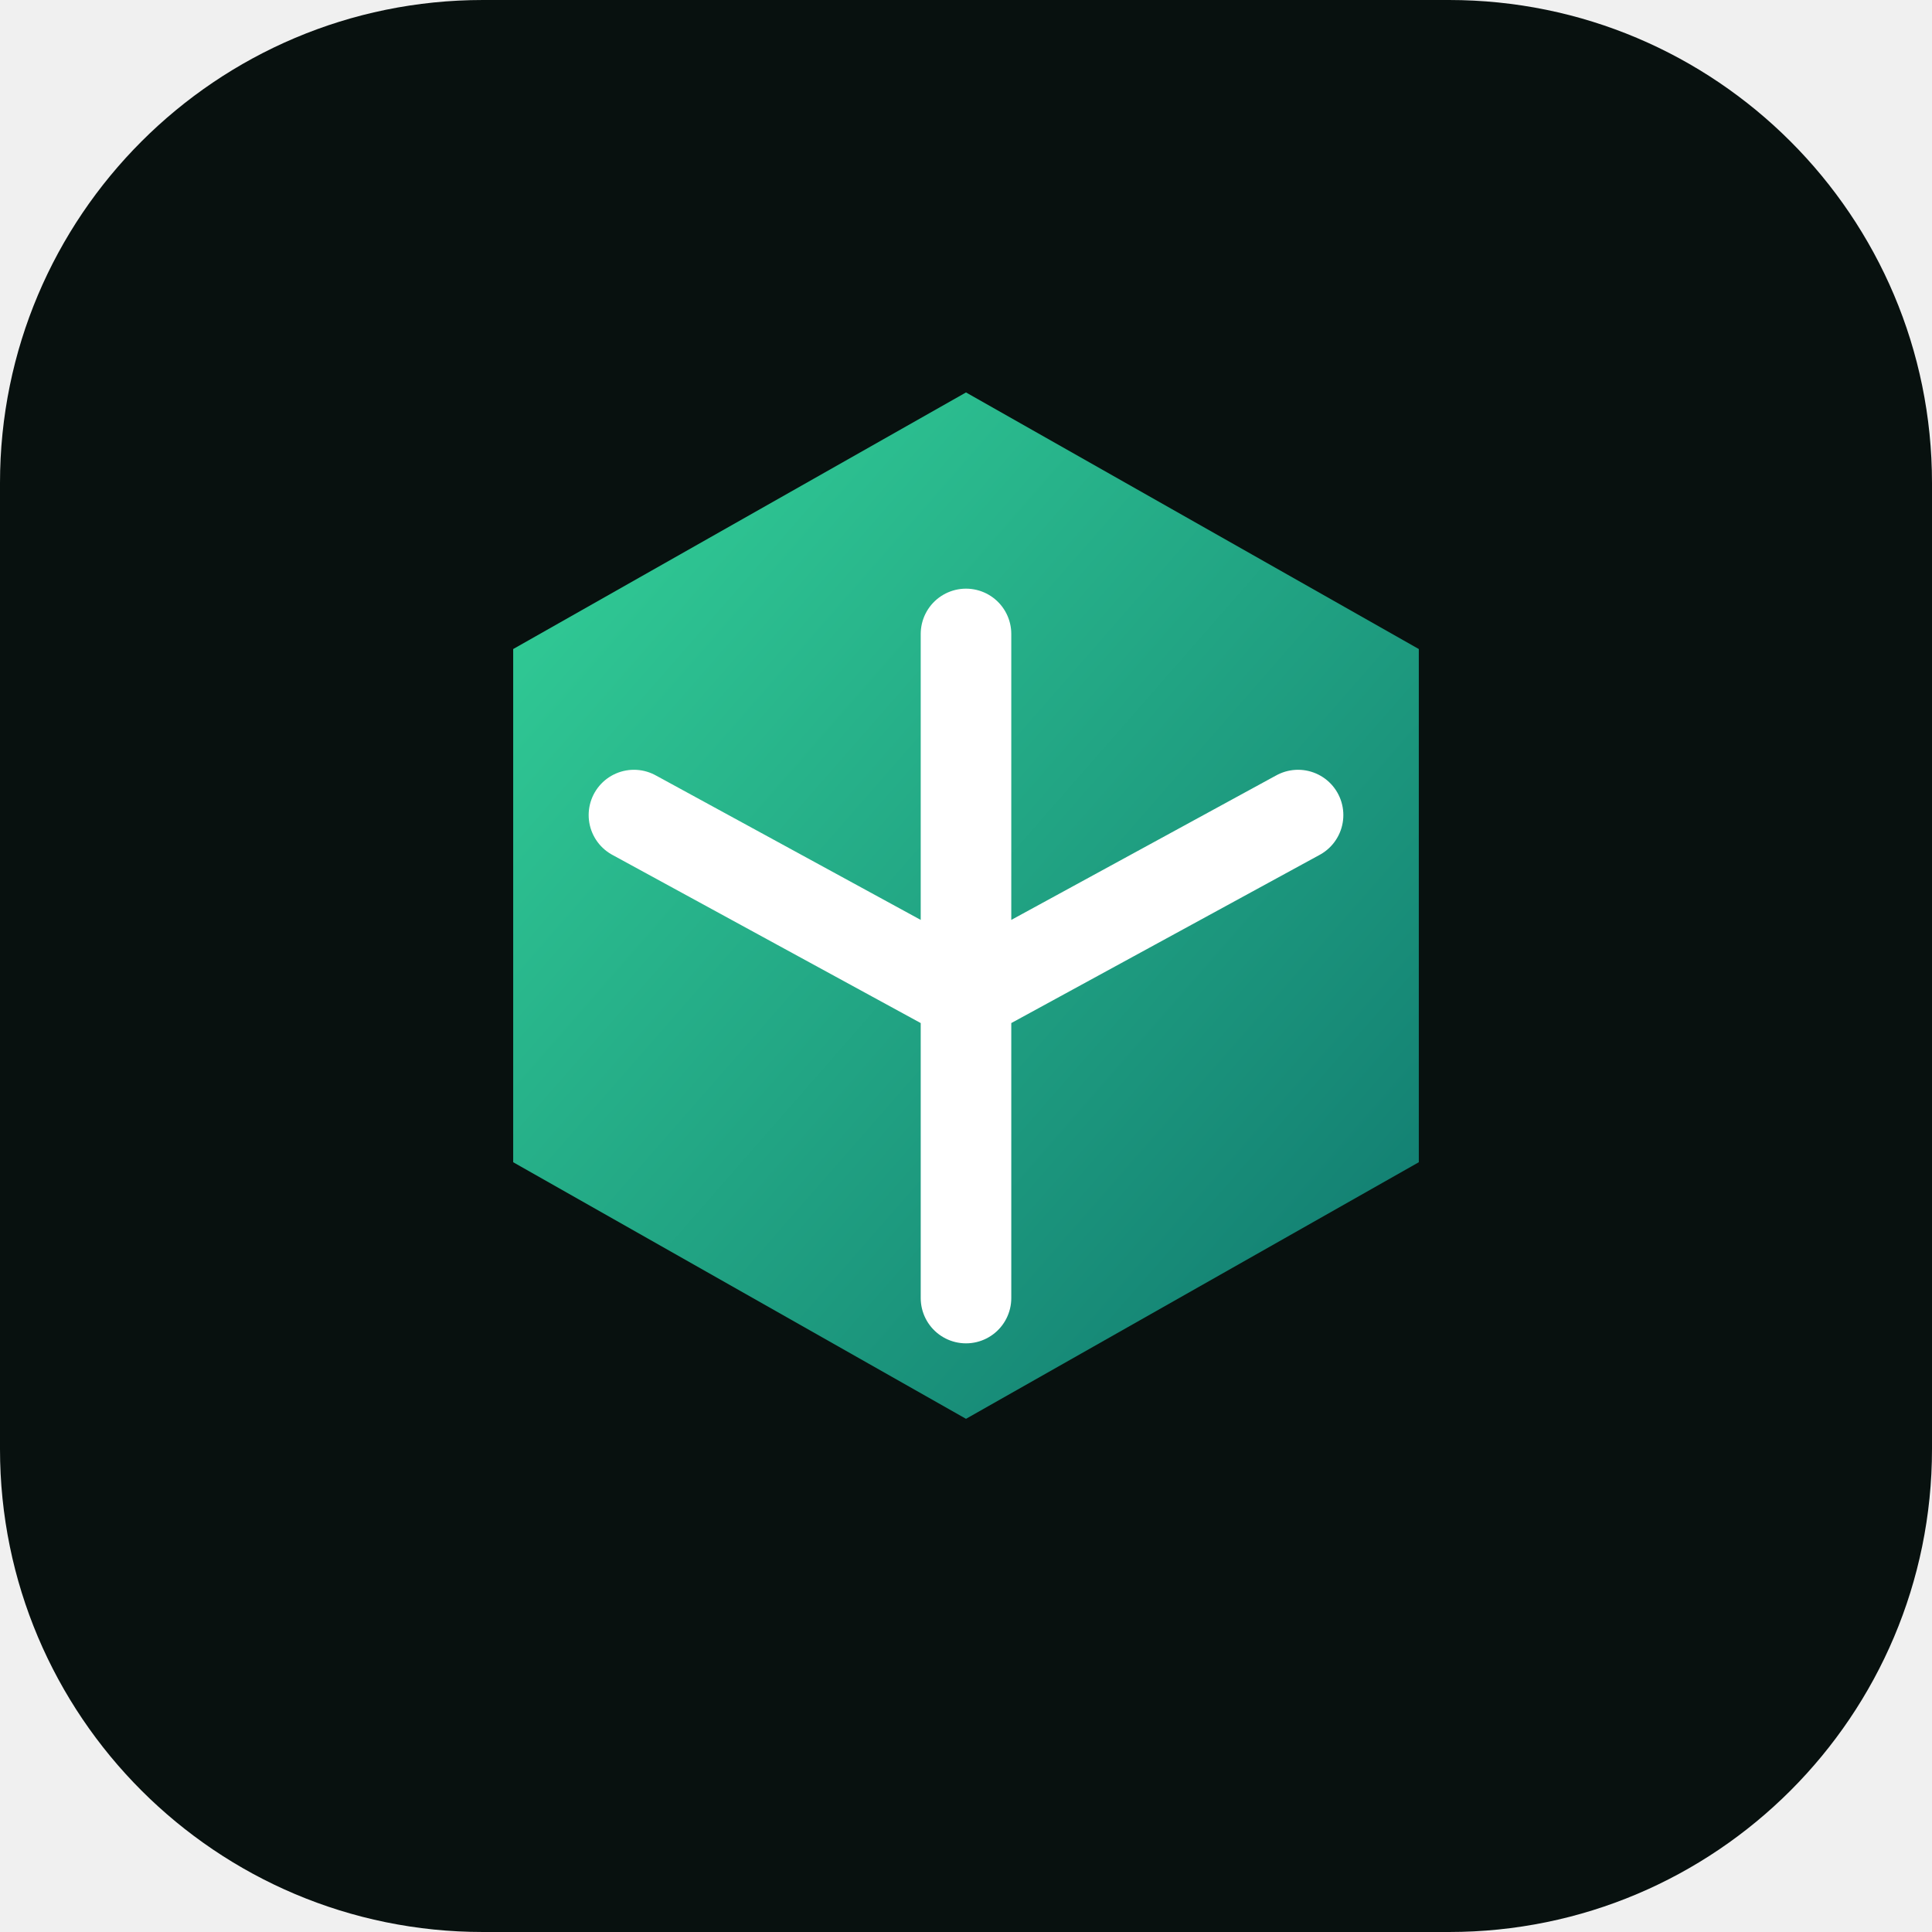
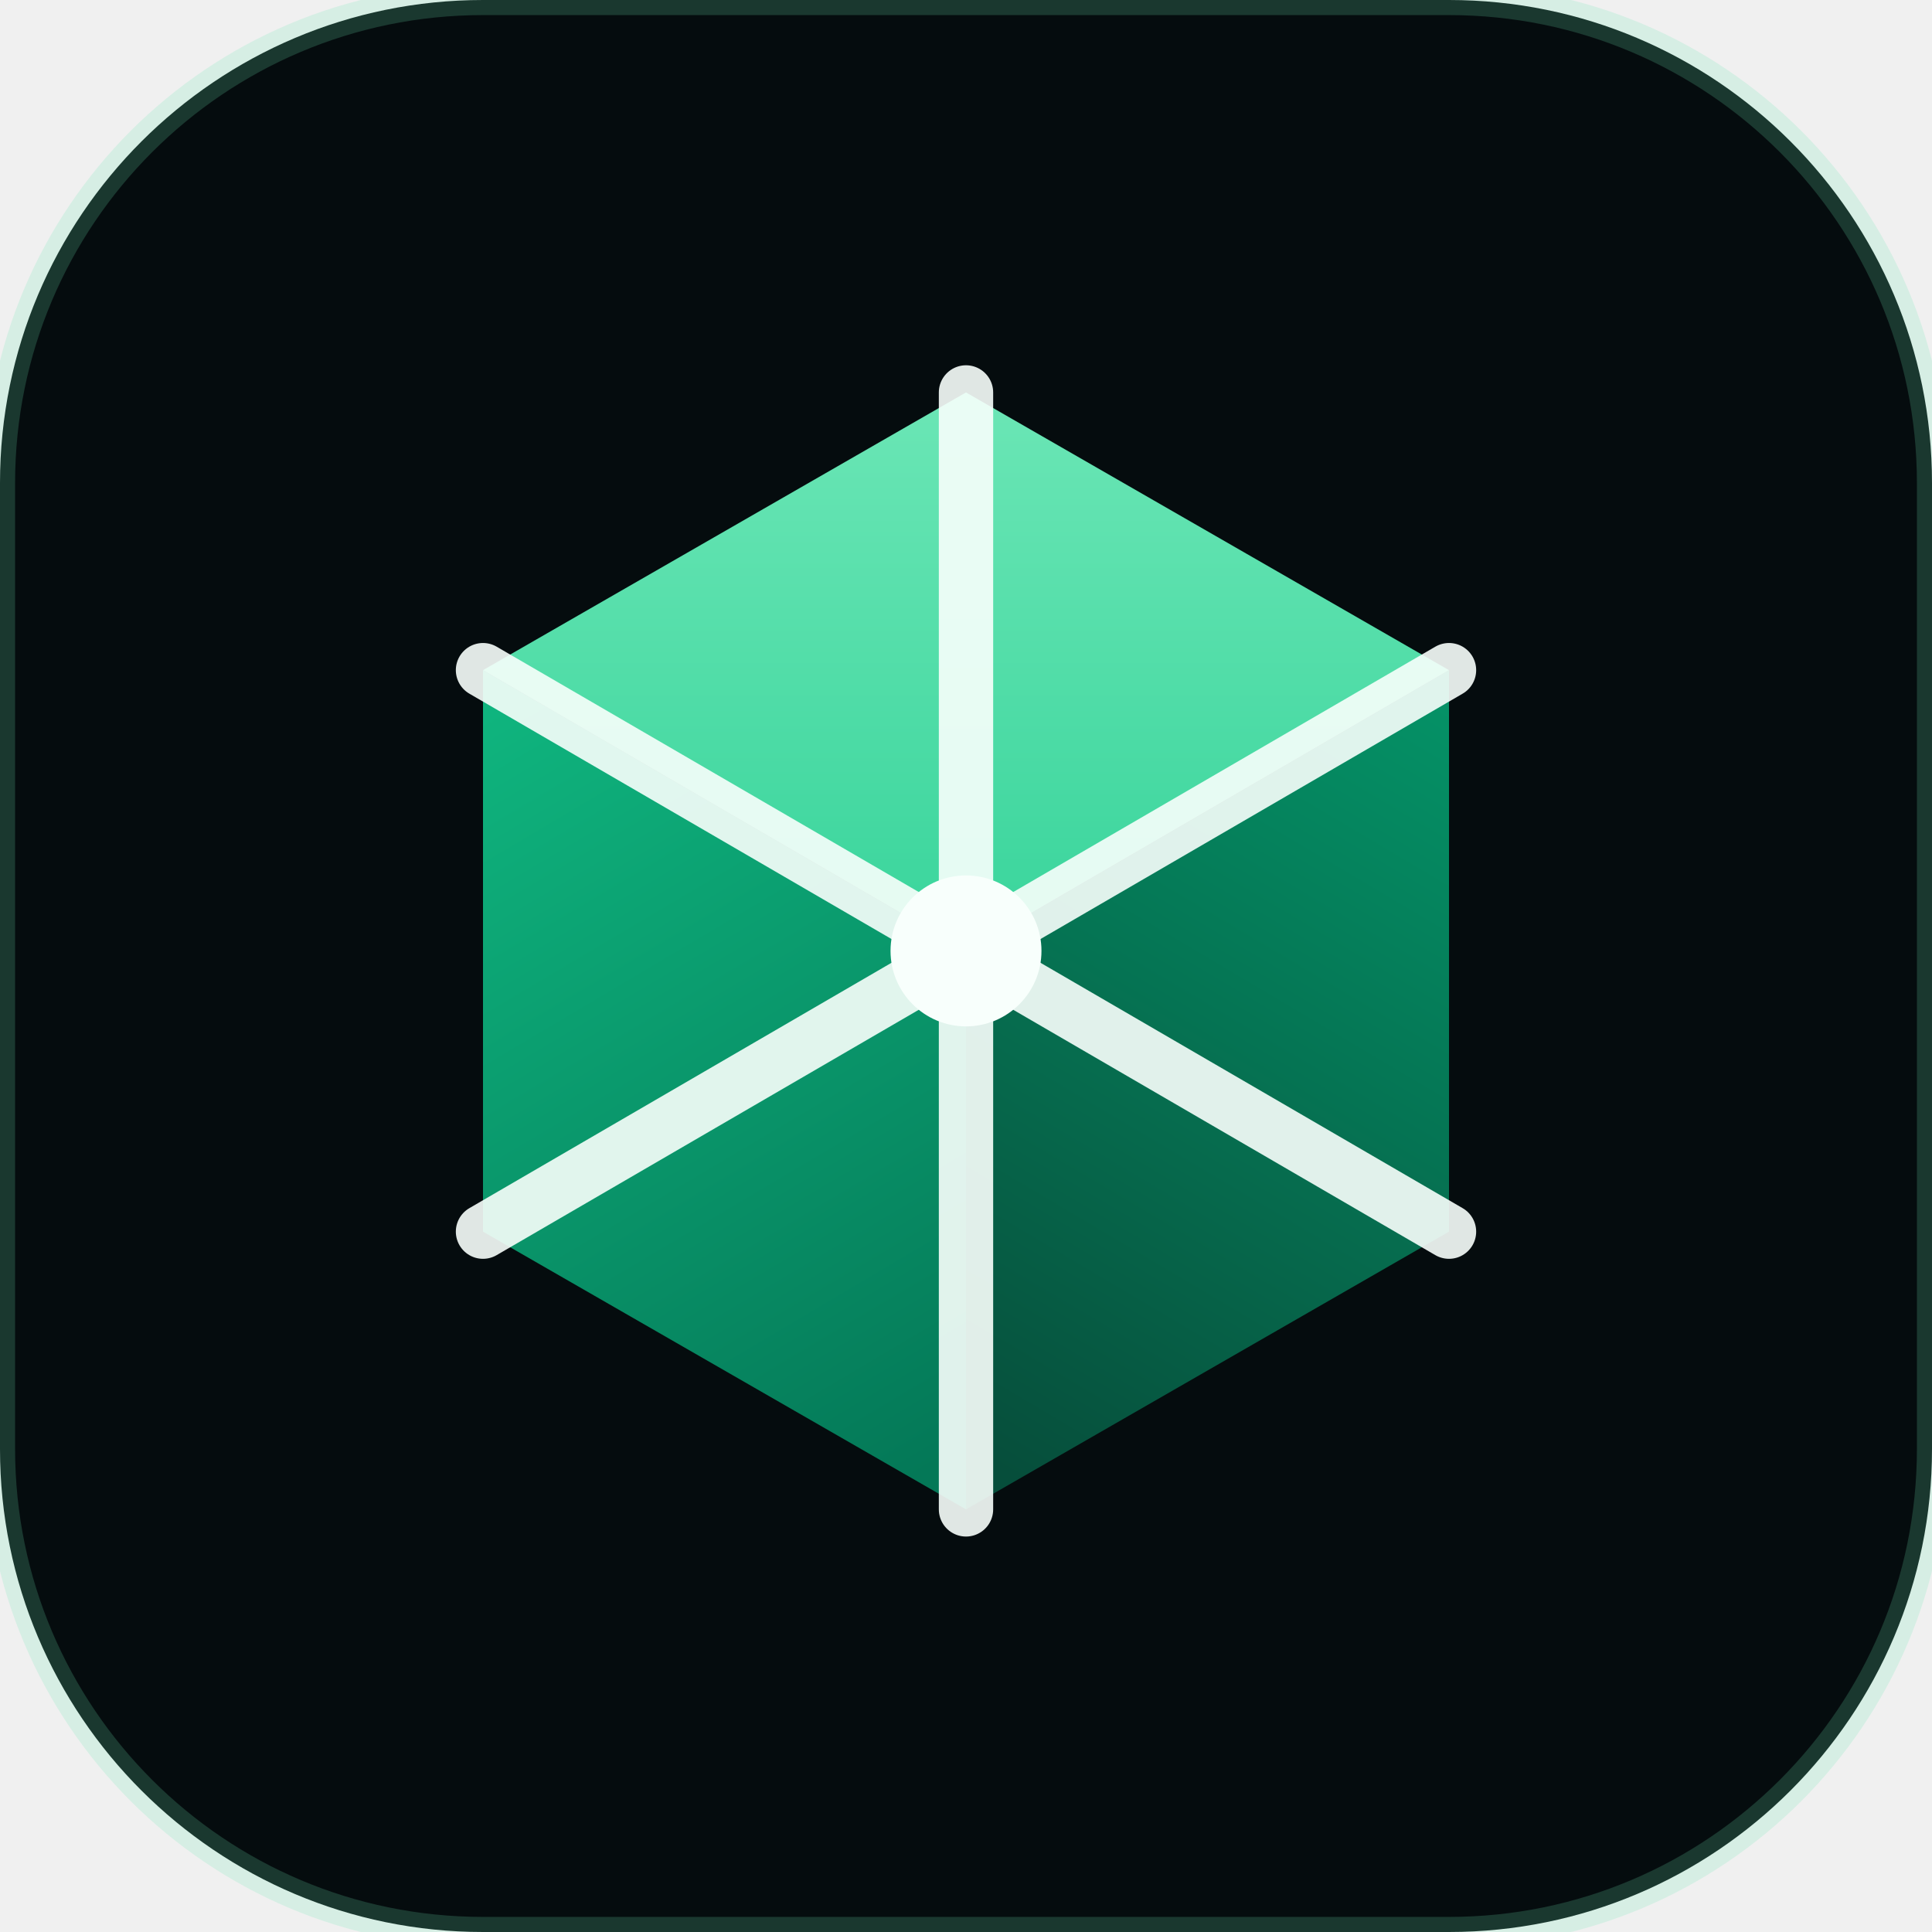
- <svg xmlns="http://www.w3.org/2000/svg" viewBox="0 0 64 64">
+ <svg xmlns="http://www.w3.org/2000/svg" viewBox="0 0 64 64" width="64" height="64" fill="none">
  <defs>
-     <linearGradient id="g" x1="0" y1="0" x2="1" y2="1">
-       <stop offset="0" stop-color="#34d399" />
-       <stop offset="1" stop-color="#0f766e" />
+     <linearGradient id="cA-top" x1="32" y1="12" x2="32" y2="33" gradientUnits="userSpaceOnUse">
+       <stop offset="0%" stop-color="#6EE7B7" />
+       <stop offset="100%" stop-color="#34D399" />
    </linearGradient>
+     <linearGradient id="cA-left" x1="16" y1="21" x2="32" y2="48" gradientUnits="userSpaceOnUse">
+       <stop offset="0%" stop-color="#10B981" />
+       <stop offset="100%" stop-color="#047857" />
+     </linearGradient>
+     <linearGradient id="cA-right" x1="48" y1="21" x2="32" y2="48" gradientUnits="userSpaceOnUse">
+       <stop offset="0%" stop-color="#059669" />
+       <stop offset="100%" stop-color="#064E3B" />
+     </linearGradient>
+     <radialGradient id="cA-ambient" cx="50%" cy="50%" r="50%">
+       <stop offset="0%" stop-color="#6EE7B7" stop-opacity="0.35" />
+       <stop offset="100%" stop-color="#6EE7B7" stop-opacity="0" />
+     </radialGradient>
  </defs>
-   <rect width="64" height="64" rx="16" fill="#08110f" />
-   <path d="M32 13 47 21.5v17L32 47 17 38.5v-17L32 13Z" fill="url(#g)" />
-   <path d="M32 21v22M21 27l11 6 11-6" fill="none" stroke="#fff" stroke-width="3" stroke-linecap="round" stroke-linejoin="round" />
+   <circle cx="32" cy="32" r="28" fill="url(#cA-ambient)" />
+   <rect width="64" height="64" rx="16" fill="#050C0E" stroke="rgba(110,231,183,0.2)" stroke-width="1" />
+   <path d="M32 13 L48 22.2 L32 31.5 L16 22.2 Z" fill="url(#cA-top)" />
+   <path d="M16 22.2 L32 31.5 L32 50 L16 40.8 Z" fill="url(#cA-left)" />
+   <path d="M48 22.2 L32 31.5 L32 50 L48 40.8 Z" fill="url(#cA-right)" />
+   <path d="M32 13 L32 50 M16 22.2 L48 40.8 M48 22.2 L16 40.8" stroke="#F8FFFC" stroke-width="1.8" stroke-linecap="round" stroke-linejoin="round" opacity="0.9" />
+   <circle cx="32" cy="31.5" r="2.5" fill="#F8FFFC" />
</svg>
